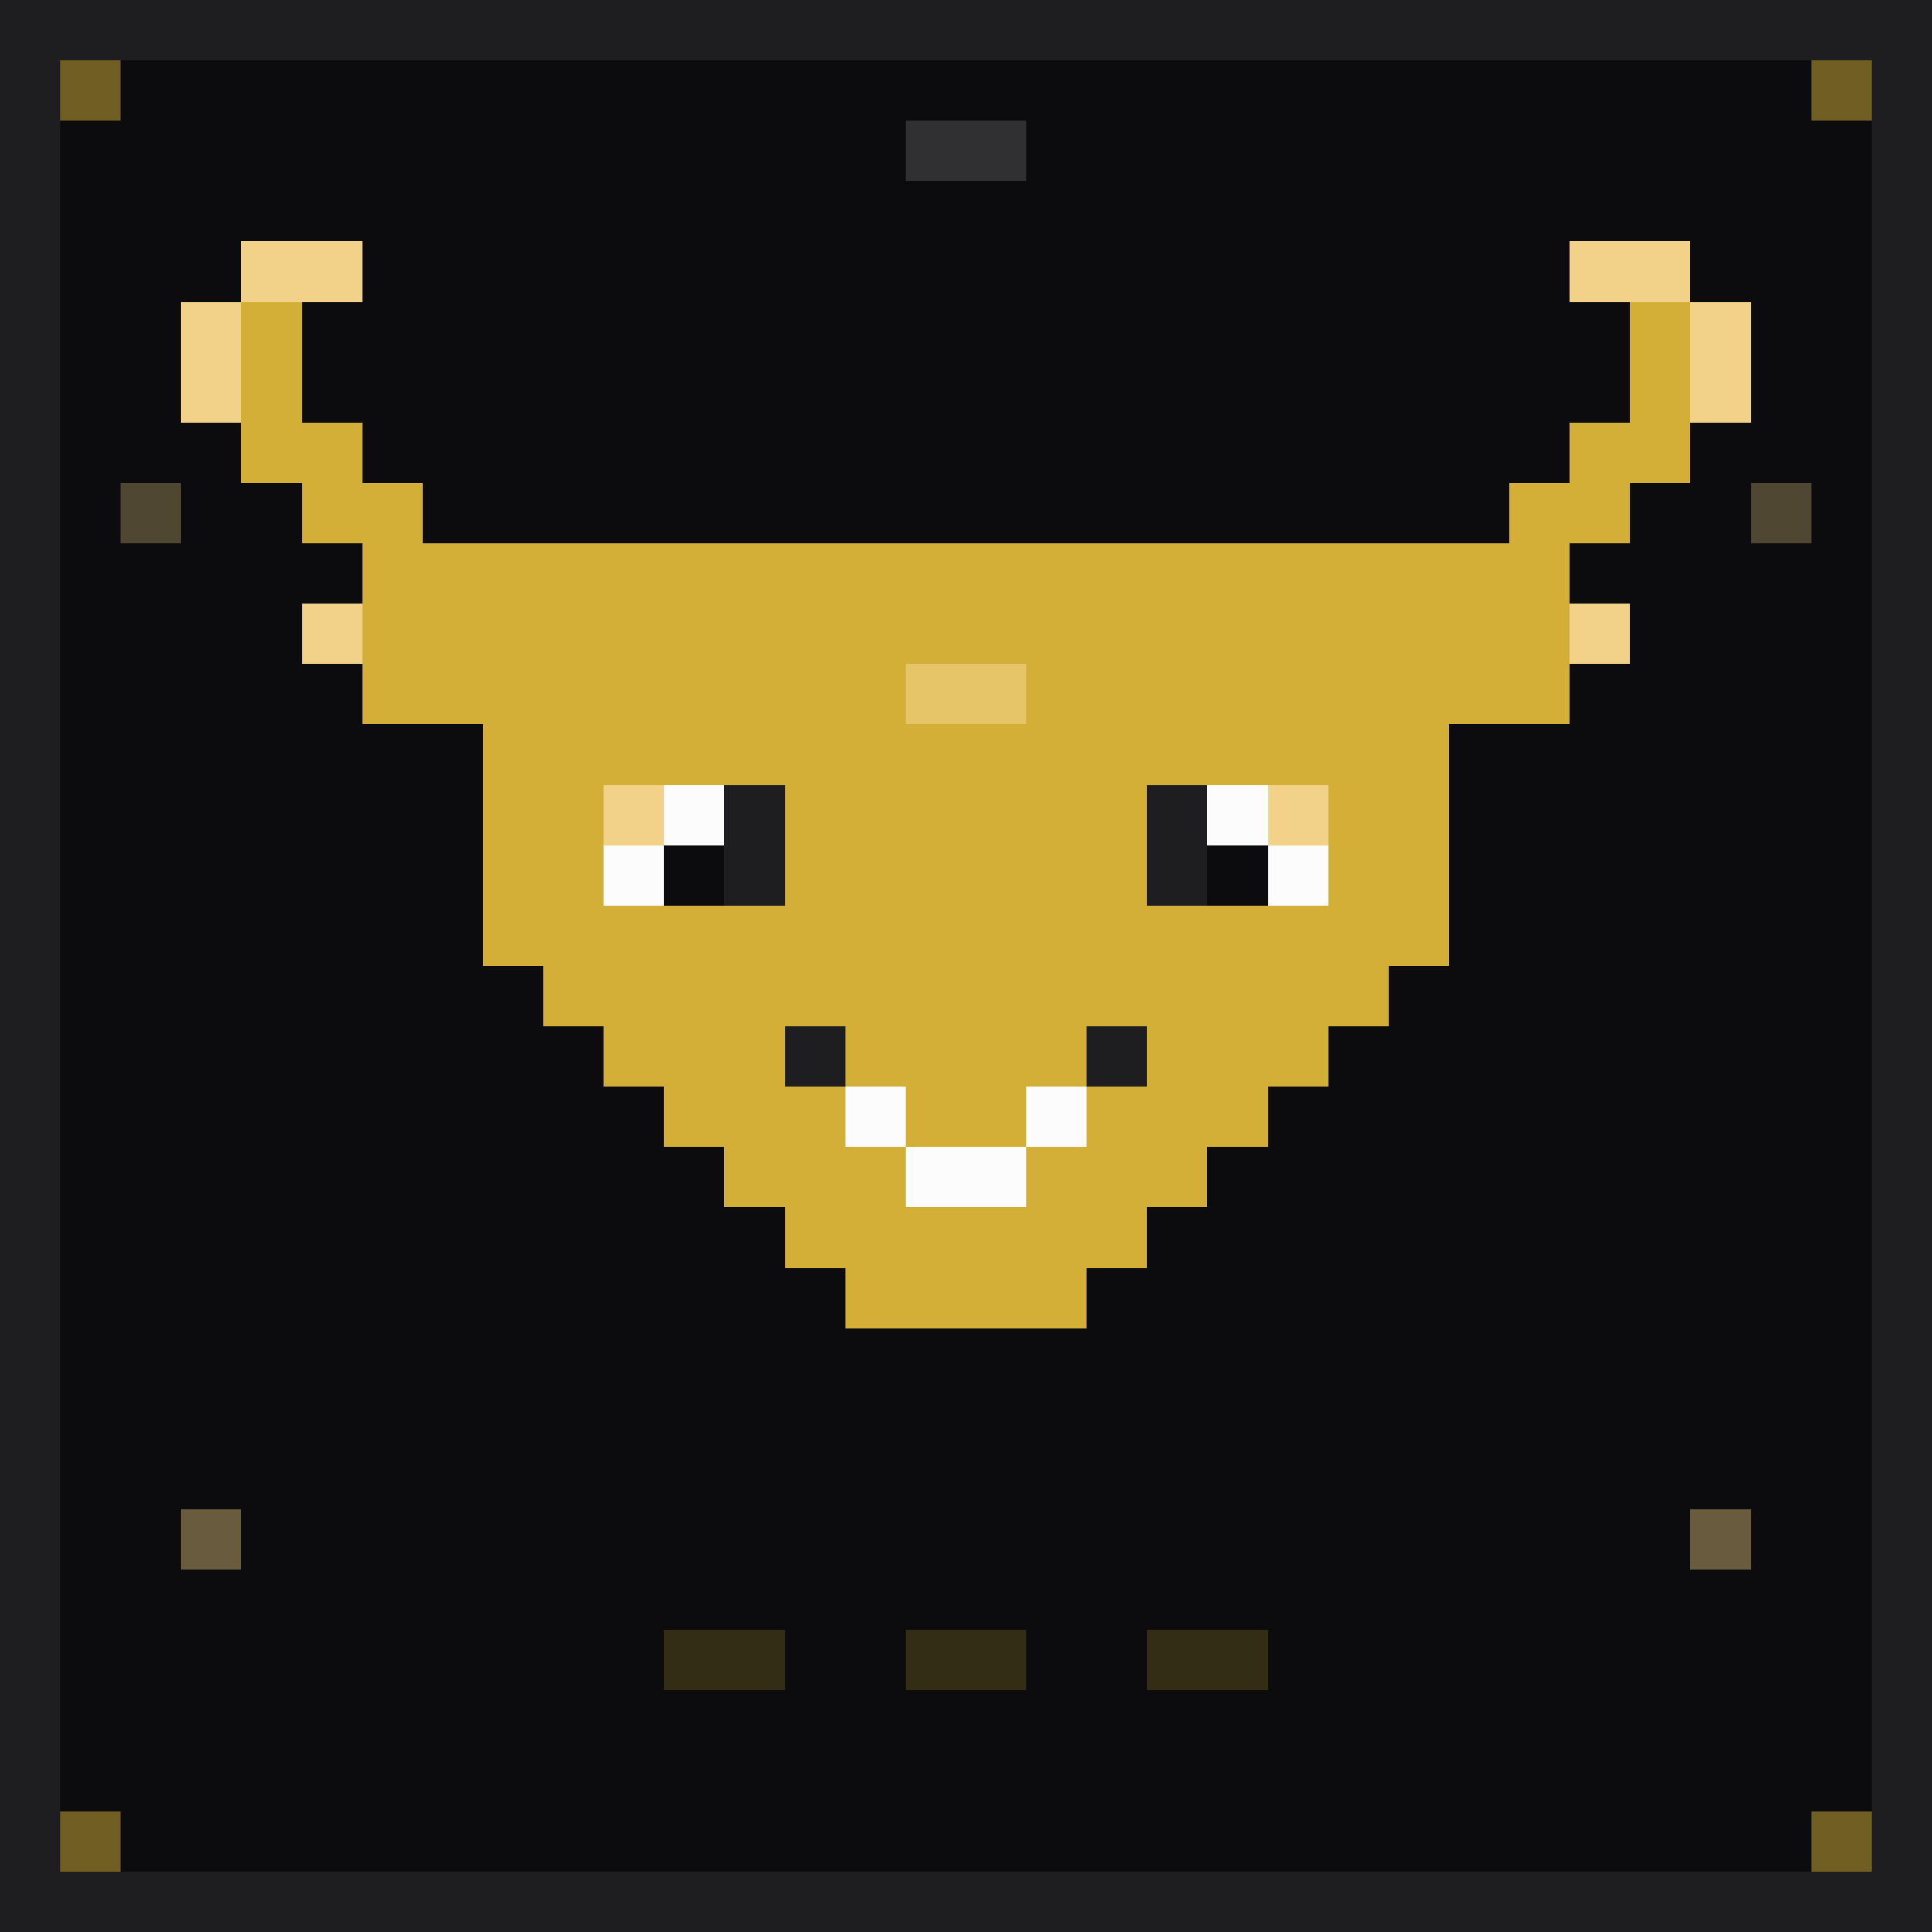
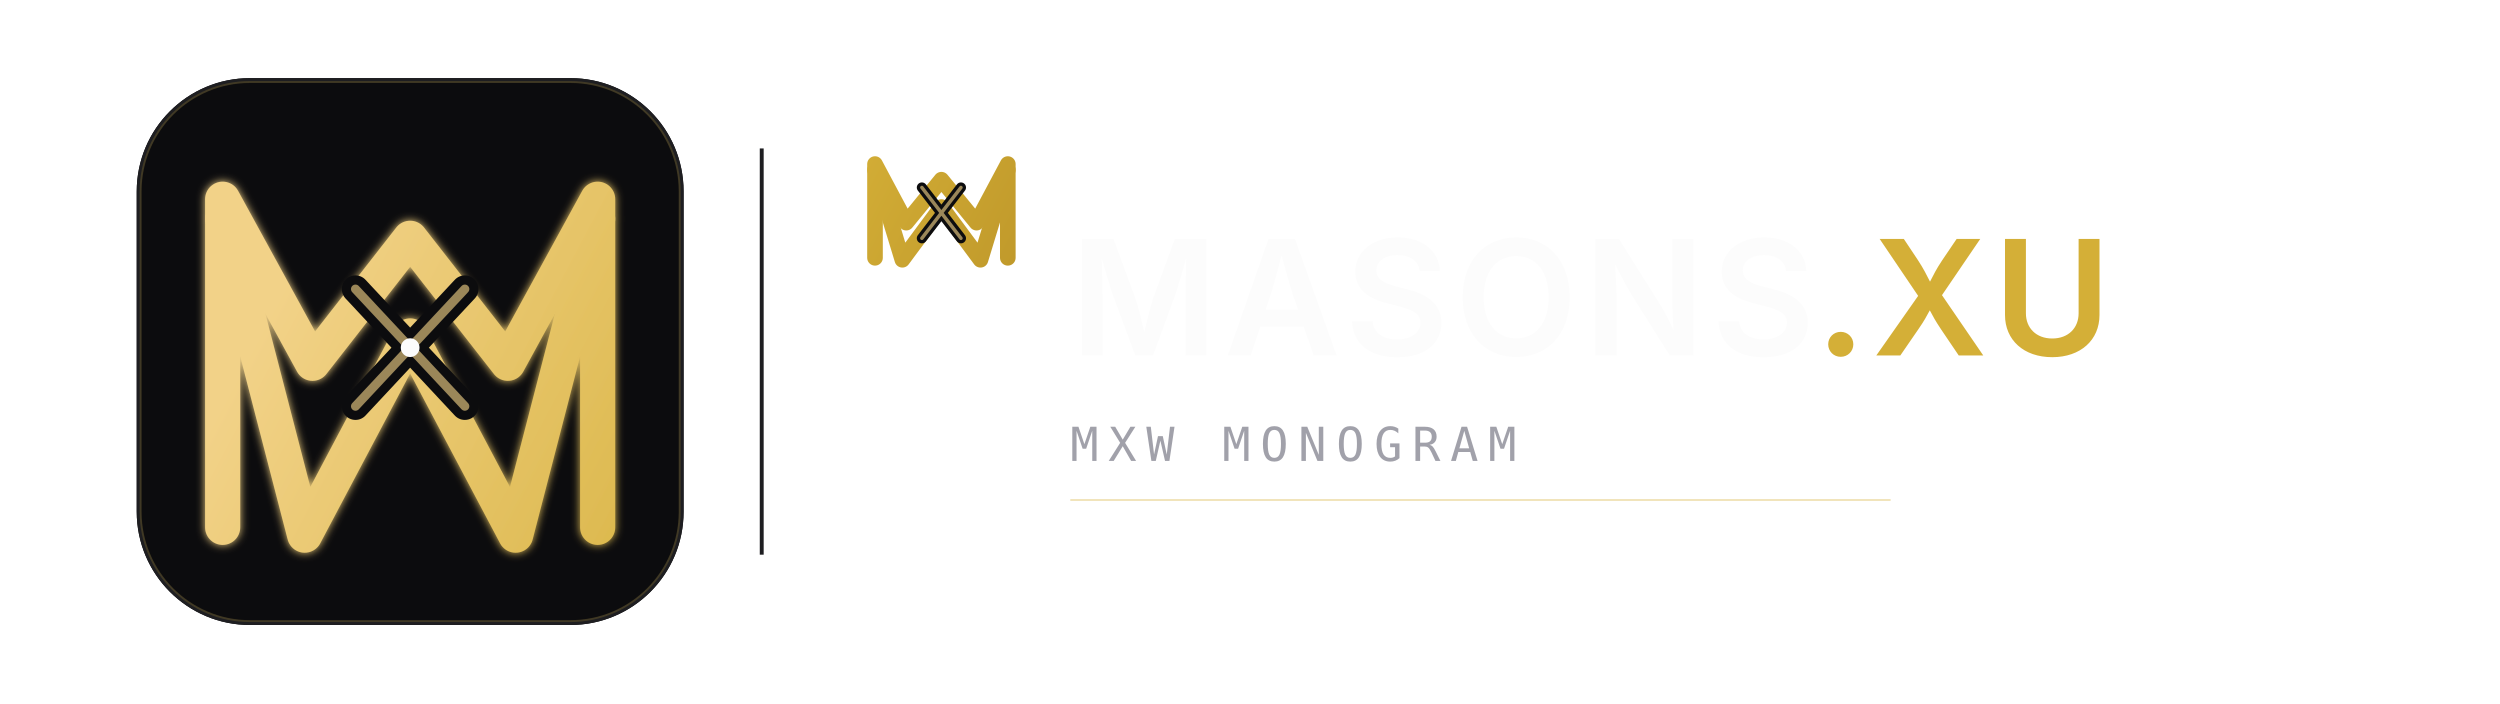
- <svg xmlns="http://www.w3.org/2000/svg" width="512" height="512" viewBox="0 0 32 32" style="image-rendering: pixelated;">
+ <svg xmlns="http://www.w3.org/2000/svg" width="1280" height="360" viewBox="0 0 1280 360" role="img" aria-label="MXW brand logo">
  <defs>
-     <style>
-       .bg { fill: #0C0C0E; }
-       .dark { fill: #1E1E21; }
-       .gold { fill: #D4AF37; }
-       .accent { fill: #F2D288; }
-       .pearl { fill: #FCFCFC; }
-       * { shape-rendering: crispEdges; }
-     </style>
+     <linearGradient id="gold" x1="100" y1="60" x2="590" y2="320" gradientUnits="userSpaceOnUse">
+       <stop offset="0%" stop-color="#F2D288" />
+       <stop offset="54%" stop-color="#D4AF37" />
+       <stop offset="100%" stop-color="#A67C1A" />
+     </linearGradient>
+     <filter id="softGlow" x="-25%" y="-25%" width="150%" height="150%">
+       <feGaussianBlur stdDeviation="2.1" result="b" />
+       <feMerge>
+         <feMergeNode in="b" />
+         <feMergeNode in="SourceGraphic" />
+       </feMerge>
+     </filter>
  </defs>
-   <rect width="32" height="32" class="bg" />
-   <g class="dark">
-     <rect x="0" y="0" width="32" height="1" />
-     <rect x="0" y="31" width="32" height="1" />
-     <rect x="0" y="1" width="1" height="30" />
-     <rect x="31" y="1" width="1" height="30" />
+   <rect width="1280" height="360" fill="none" />
+   <g transform="translate(70 40)">
+     <rect x="0" y="0" width="280" height="280" rx="58" fill="#0C0C0E" />
+     <rect x="1.2" y="1.2" width="277.6" height="277.6" rx="56.8" fill="none" stroke="#1E1E21" stroke-width="2.4" />
+     <rect x="2" y="2" width="276" height="276" rx="56" fill="none" stroke="#D4AF37" stroke-opacity="0.19" />
+     <g fill="none" stroke="url(#gold)" stroke-width="18" stroke-linecap="round" stroke-linejoin="round" filter="url(#softGlow)">
+       <path d="M44 230V62L90 146L140 82L190 146L236 62V230" />
+       <path d="M44 72L86 234L140 132L194 234L236 72" />
+     </g>
+     <g fill="none" stroke-linecap="round">
+       <path d="M112 108L168 168M168 108L112 168" stroke="#0C0C0E" stroke-width="14" />
+       <path d="M112 108L168 168M168 108L112 168" stroke="#F2D288" stroke-opacity="0.62" stroke-width="4.6" />
+     </g>
+     <circle cx="140" cy="138" r="4.8" fill="#FCFCFC" />
  </g>
-   <g class="gold" opacity="0.5">
-     <rect x="1" y="1" width="1" height="1" />
-     <rect x="30" y="1" width="1" height="1" />
-     <rect x="1" y="30" width="1" height="1" />
-     <rect x="30" y="30" width="1" height="1" />
+   <line x1="390" y1="76" x2="390" y2="284" stroke="#1E1E21" stroke-width="2" />
+   <g fill="none" stroke="url(#gold)" stroke-width="8" stroke-linecap="round" stroke-linejoin="round">
+     <path d="M448 132V84L464 114L482 92L500 114L516 84V132" />
+     <path d="M448 87L462 133L482 106L502 133L516 87" />
  </g>
-   <rect x="2" y="8" width="1" height="1" class="accent" opacity="0.3" />
-   <rect x="29" y="8" width="1" height="1" class="accent" opacity="0.3" />
-   <rect x="15" y="2" width="2" height="1" class="pearl" opacity="0.15" />
-   <rect x="3" y="25" width="1" height="1" class="accent" opacity="0.4" />
-   <rect x="28" y="25" width="1" height="1" class="accent" opacity="0.4" />
-   <g class="gold" opacity="0.2">
-     <rect x="11" y="27" width="2" height="1" />
-     <rect x="15" y="27" width="2" height="1" />
-     <rect x="19" y="27" width="2" height="1" />
-   </g>
-   <rect x="4" y="4" width="2" height="1" class="accent" />
-   <rect x="3" y="5" width="1" height="2" class="accent" />
-   <rect x="4" y="5" width="1" height="2" class="gold" />
-   <rect x="4" y="7" width="2" height="1" class="gold" />
-   <rect x="5" y="8" width="2" height="1" class="gold" />
-   <rect x="6" y="9" width="3" height="1" class="gold" />
-   <rect x="26" y="4" width="2" height="1" class="accent" />
-   <rect x="28" y="5" width="1" height="2" class="accent" />
-   <rect x="27" y="5" width="1" height="2" class="gold" />
-   <rect x="26" y="7" width="2" height="1" class="gold" />
-   <rect x="25" y="8" width="2" height="1" class="gold" />
-   <rect x="23" y="9" width="3" height="1" class="gold" />
-   <g class="gold">
-     <rect x="9" y="9" width="14" height="1" />
-     <rect x="7" y="10" width="18" height="2" />
-     <rect x="8" y="12" width="16" height="4" />
-     <rect x="9" y="16" width="14" height="1" />
-     <rect x="10" y="17" width="12" height="1" />
-     <rect x="11" y="18" width="10" height="1" />
-     <rect x="12" y="19" width="8" height="1" />
-     <rect x="13" y="20" width="6" height="1" />
-     <rect x="14" y="21" width="4" height="1" />
-   </g>
-   <rect x="5" y="10" width="1" height="1" class="accent" />
-   <rect x="6" y="10" width="1" height="2" class="gold" />
-   <rect x="26" y="10" width="1" height="1" class="accent" />
-   <rect x="25" y="10" width="1" height="2" class="gold" />
-   <rect x="15" y="11" width="2" height="1" class="accent" opacity="0.6" />
-   <rect x="10" y="13" width="3" height="2" class="dark" />
-   <rect x="19" y="13" width="3" height="2" class="dark" />
-   <rect x="10" y="13" width="2" height="2" class="pearl" />
-   <rect x="20" y="13" width="2" height="2" class="pearl" />
-   <rect x="10" y="13" width="1" height="1" class="accent" />
-   <rect x="21" y="13" width="1" height="1" class="accent" />
-   <rect x="11" y="14" width="1" height="1" class="bg" />
-   <rect x="20" y="14" width="1" height="1" class="bg" />
-   <rect x="13" y="17" width="1" height="1" class="dark" />
-   <rect x="18" y="17" width="1" height="1" class="dark" />
-   <rect x="14" y="18" width="1" height="1" class="pearl" />
-   <rect x="17" y="18" width="1" height="1" class="pearl" />
-   <rect x="15" y="19" width="2" height="1" class="pearl" />
+   <path d="M472 96L492 122M492 96L472 122" fill="none" stroke="#0C0C0E" stroke-width="5.2" stroke-linecap="round" />
+   <path d="M472 96L492 122M492 96L472 122" fill="none" stroke="#F2D288" stroke-opacity="0.62" stroke-width="1.8" stroke-linecap="round" />
+   <text x="548" y="182" fill="#FCFCFC" font-family="'Noto Sans SC', 'Inter', sans-serif" font-size="82" font-weight="600" letter-spacing="3">MASONS<tspan fill="#D4AF37">.XU</tspan>
+   </text>
+   <text x="548" y="236" fill="#A1A1AA" font-family="'JetBrains Mono', monospace" font-size="24" letter-spacing="5">MXW MONOGRAM</text>
+   <line x1="548" y1="256" x2="968" y2="256" stroke="#D4AF37" stroke-opacity="0.35" />
</svg>
